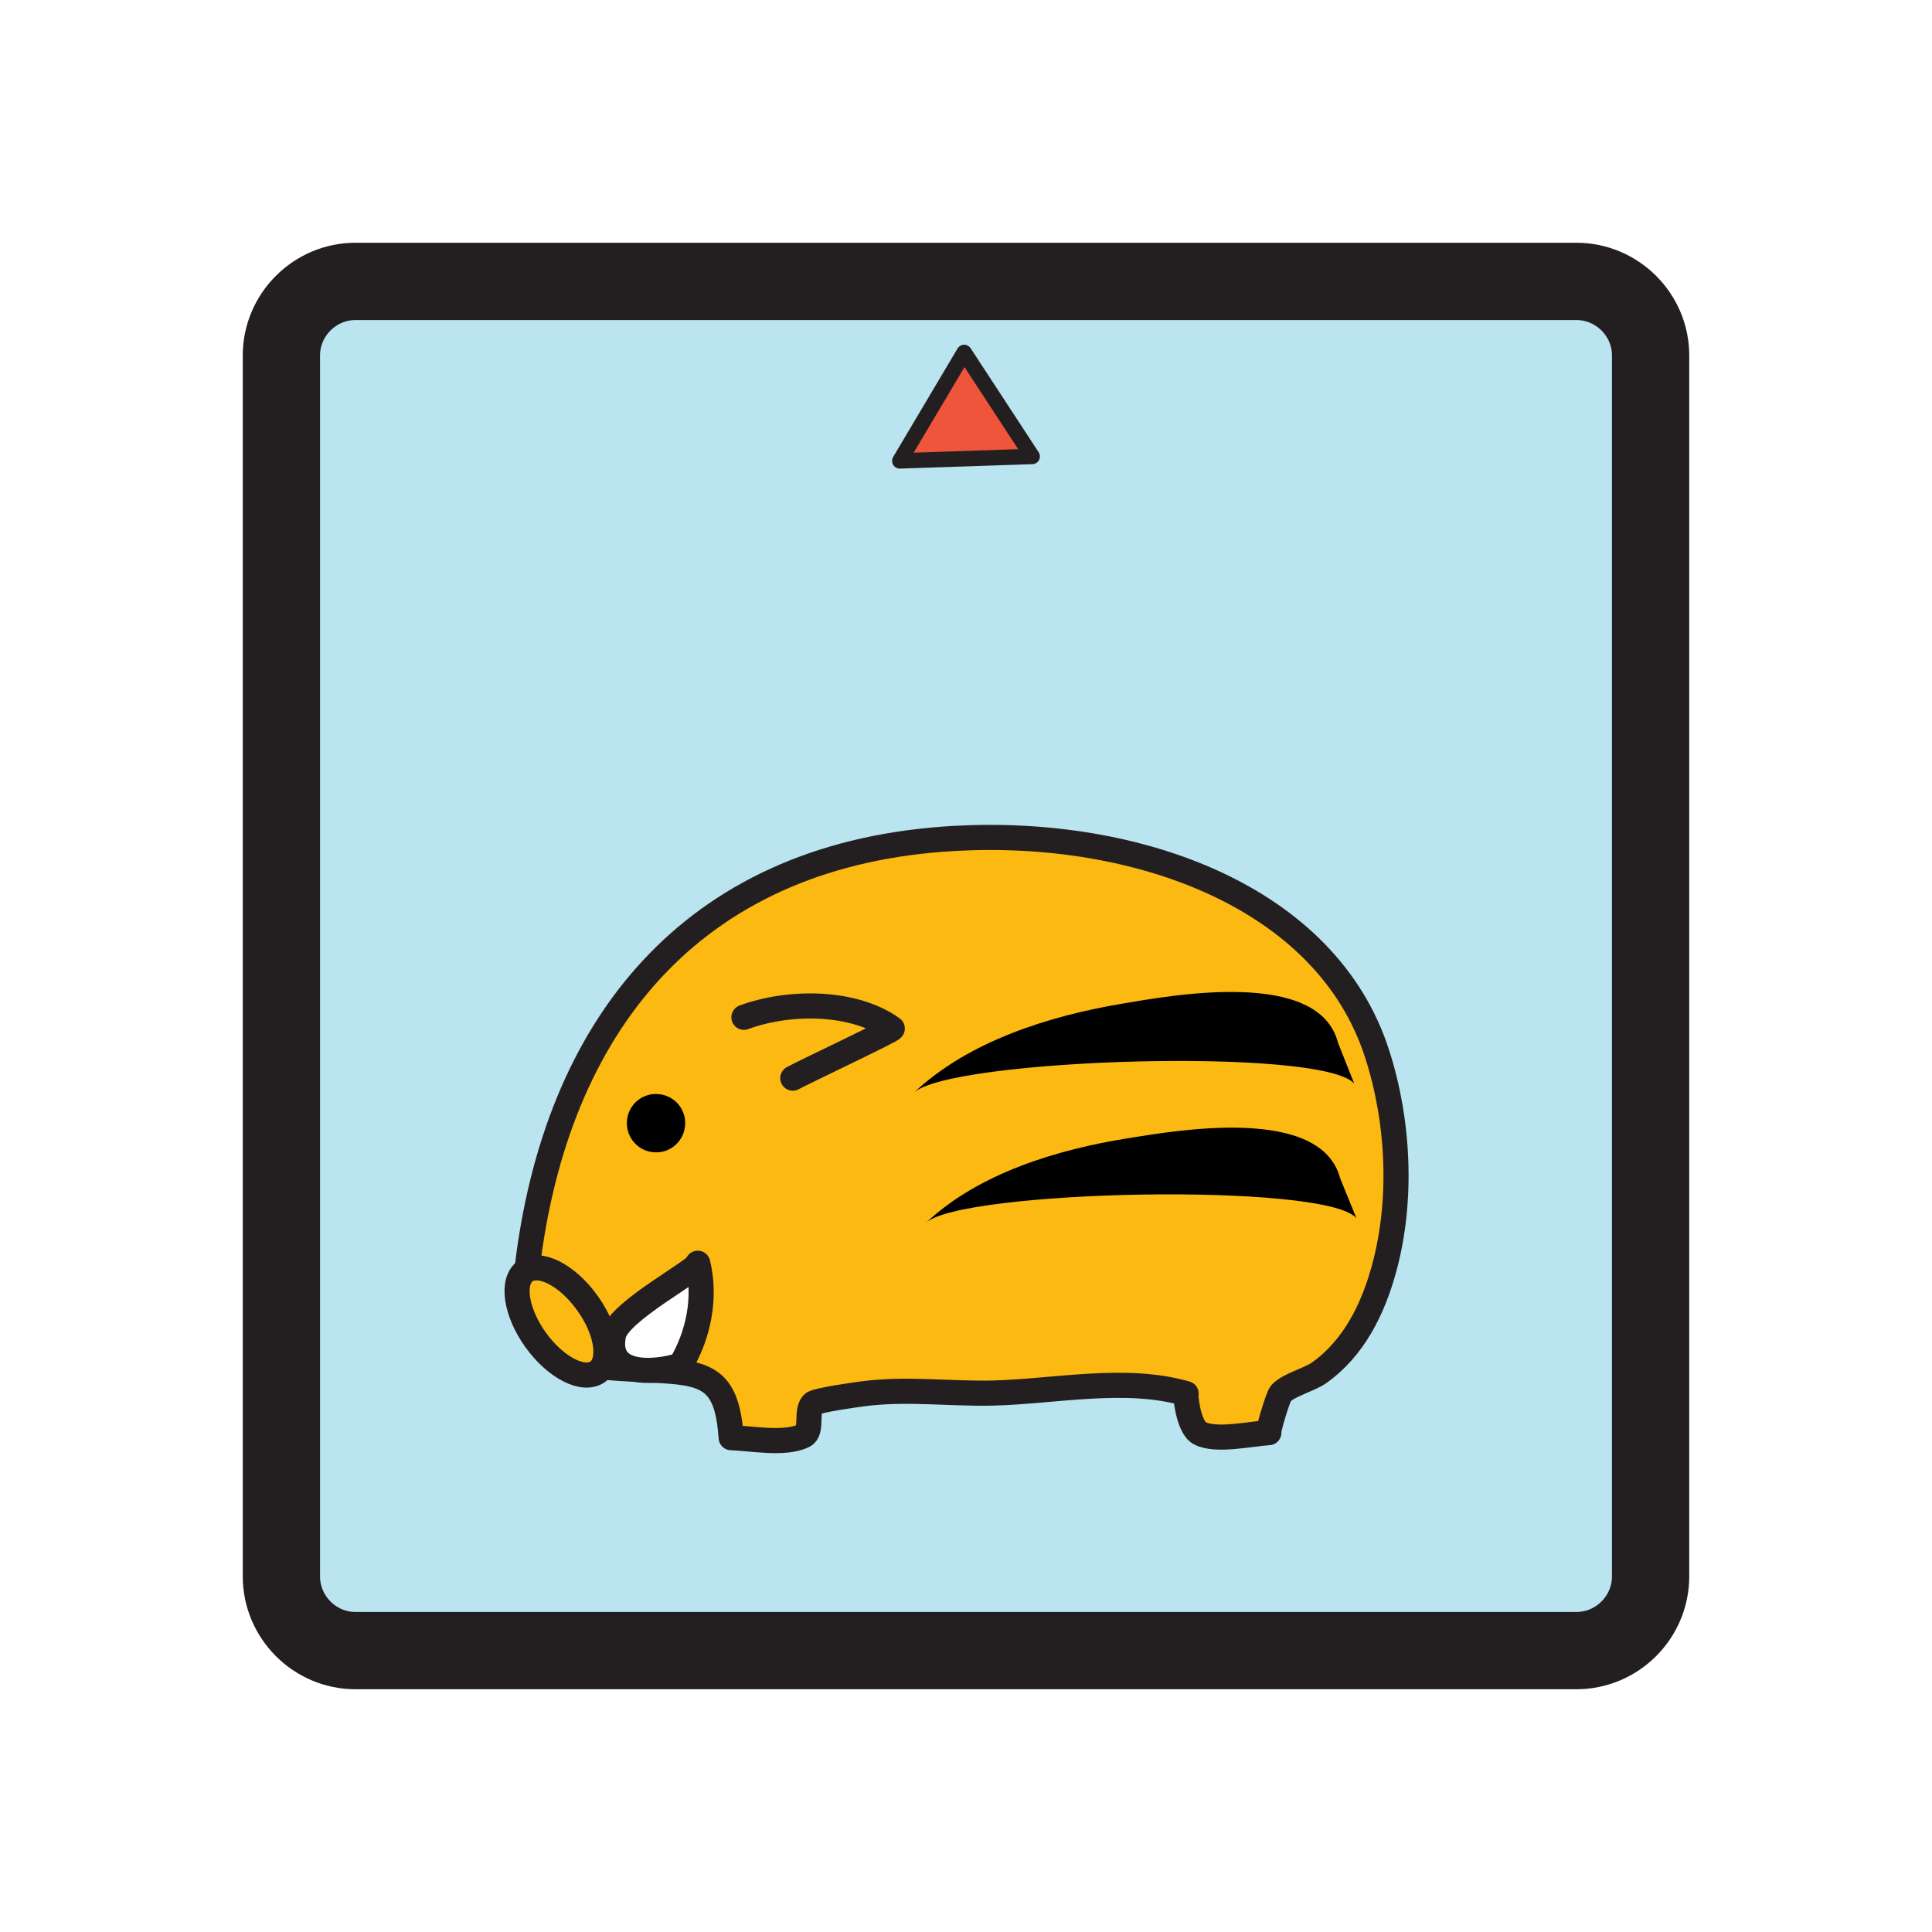
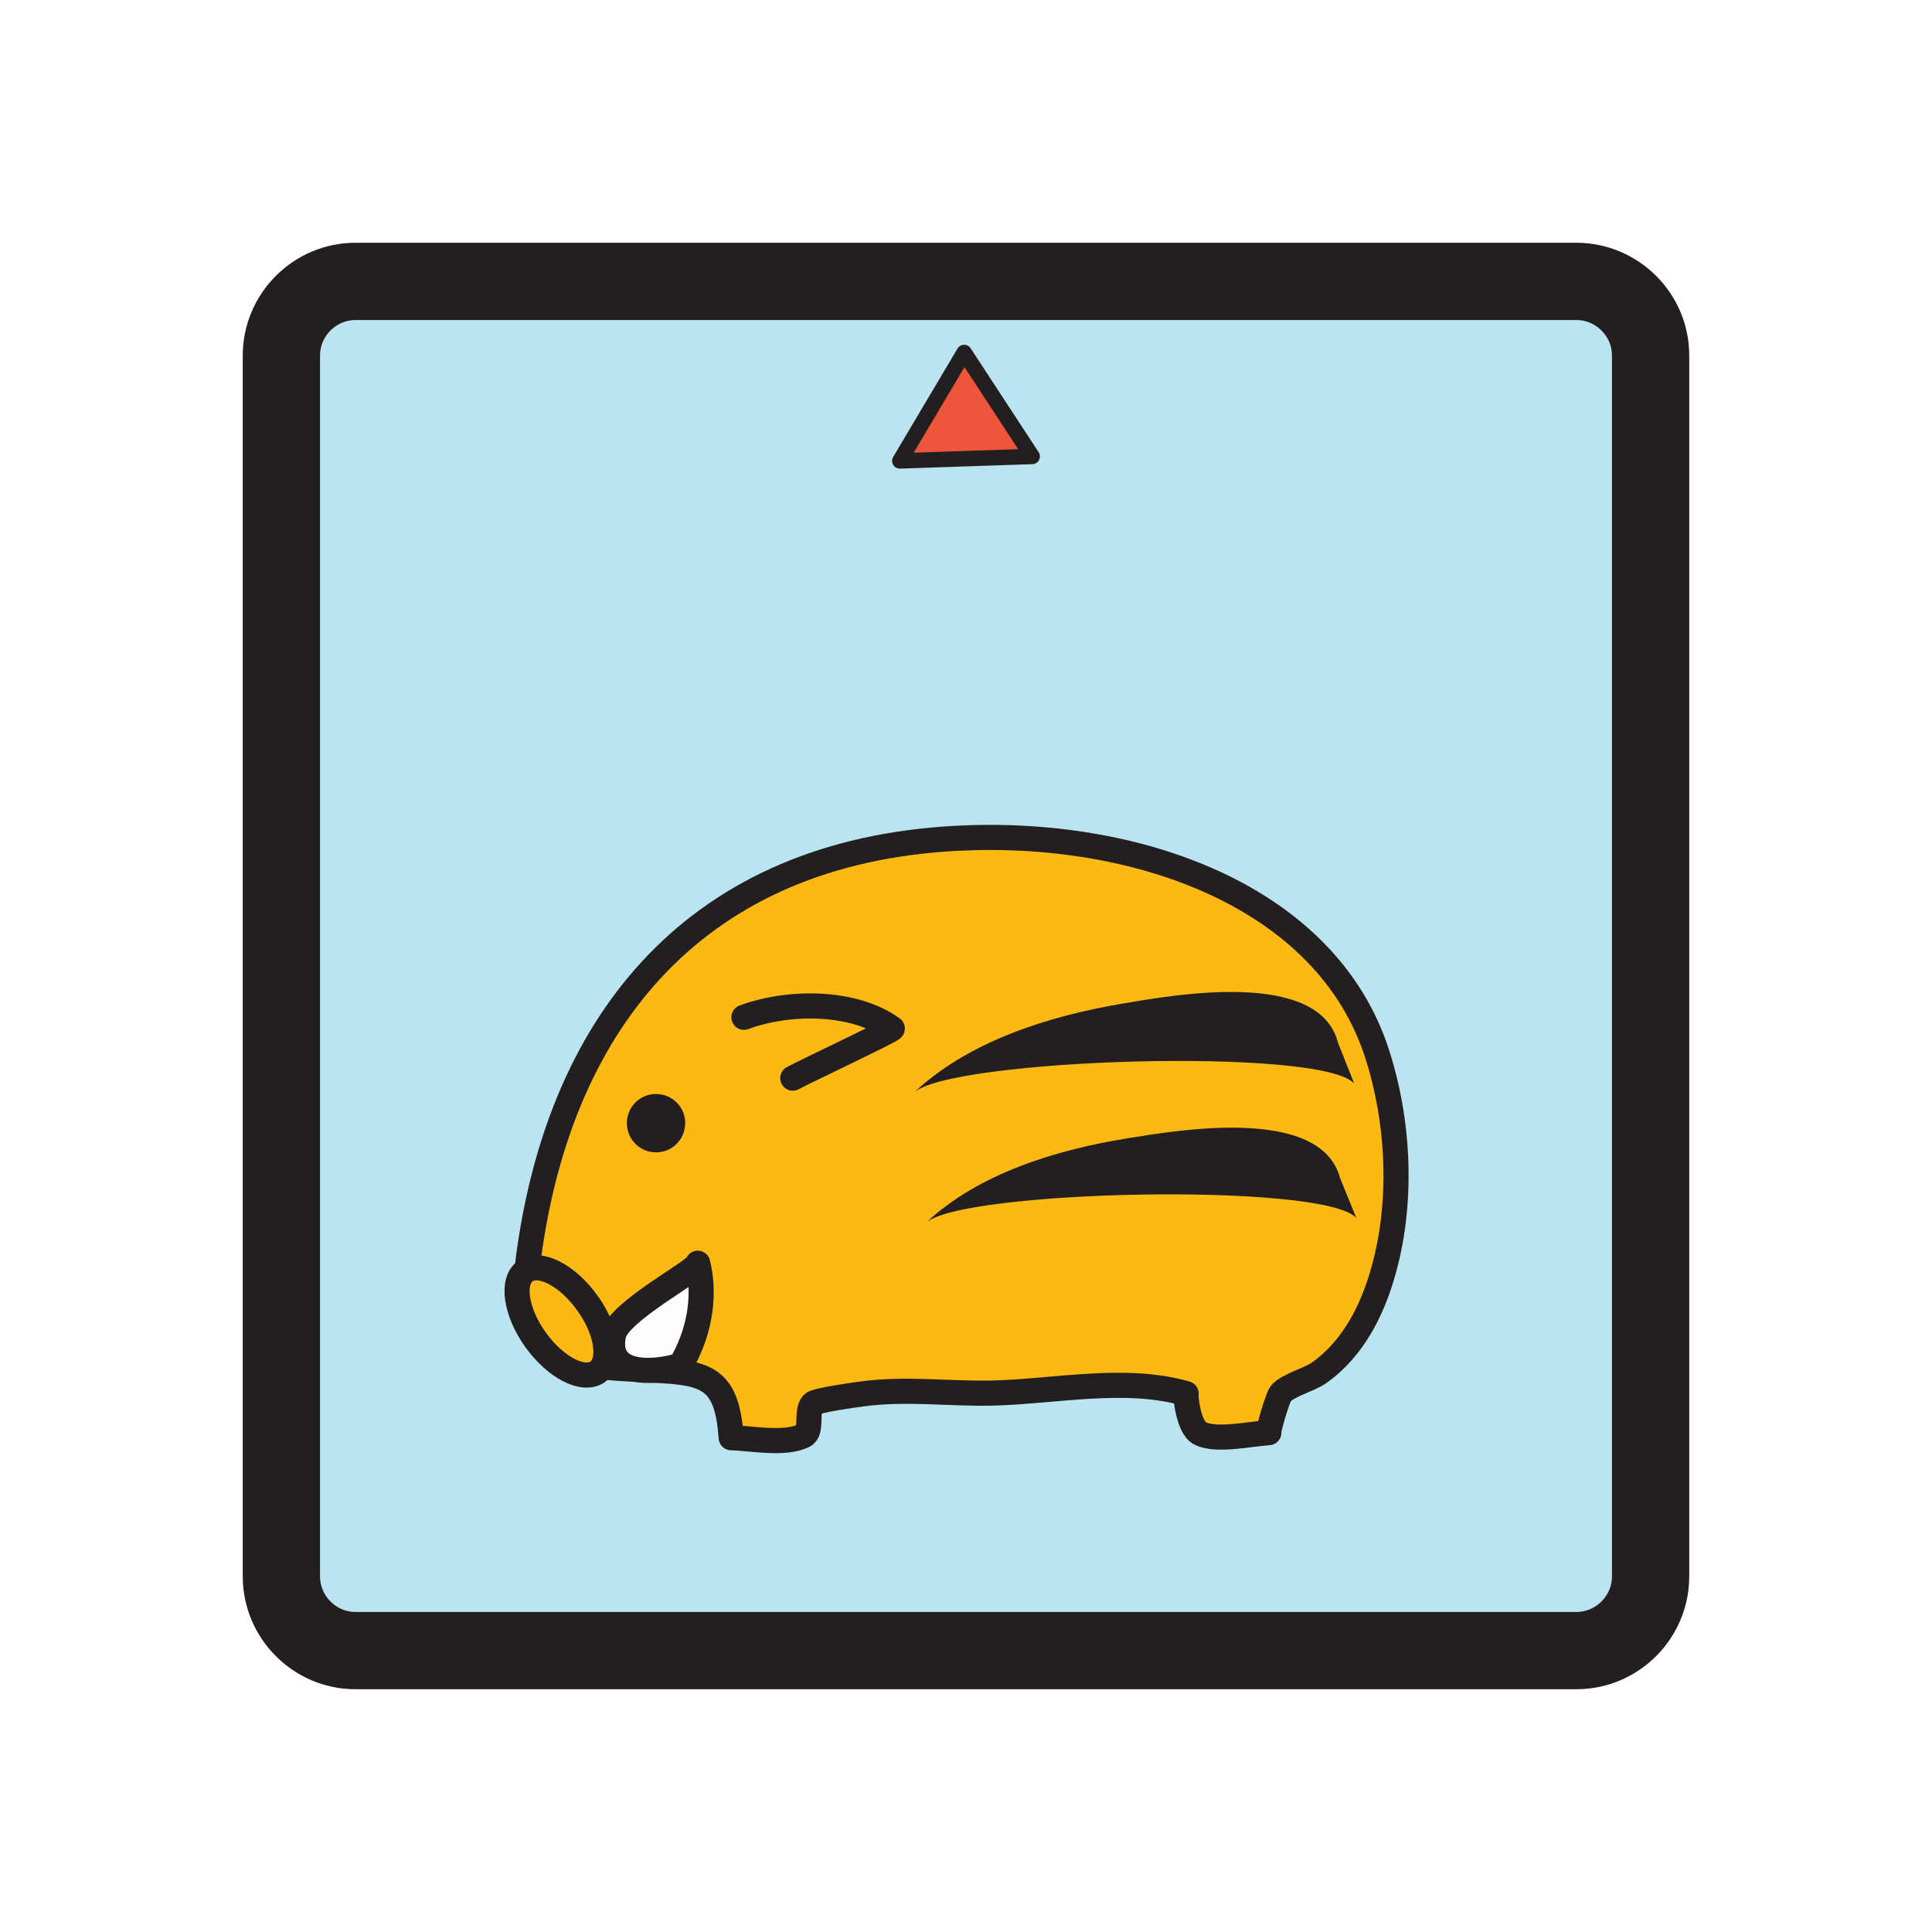
<svg xmlns="http://www.w3.org/2000/svg" width="100" height="100" viewBox="0 0 100 100">
  <path fill="#bae4ef" d="M85.435 81.595c0 2.11-1.73 3.84-3.84 3.84h-63.2c-2.1 0-3.83-1.73-3.83-3.84v-63.2c0-2.1 1.73-3.83 3.83-3.83h63.2c2.11 0 3.84 1.73 3.84 3.83z" />
  <path fill="none" stroke="#231f20" stroke-linecap="round" stroke-linejoin="round" stroke-width="4" d="M85.435 81.595c0 2.11-1.73 3.84-3.84 3.84h-63.2c-2.1 0-3.83-1.73-3.83-3.84v-63.2c0-2.1 1.73-3.83 3.83-3.83h63.2c2.11 0 3.84 1.73 3.84 3.83z" />
  <path fill="#ef553a" stroke="#231f20" stroke-linecap="round" stroke-linejoin="round" stroke-width=".8" d="m49.905 18.245-3.33 5.61 6.85-.23z" />
  <path fill="#fcb911" stroke="#231f20" stroke-linejoin="round" stroke-width="1.3" d="M49.425 43.395c9.44-.52 19.23 3.01 21.85 11.14 1.12 3.45 1.34 7.58.36 11.14-.57 2.09-1.57 4.12-3.37 5.39-.52.36-1.58.62-1.97 1.06-.17.21-.7 2.04-.62 2.03-.92.05-2.74.47-3.57.03-.61-.31-.77-2.06-.71-2.05-3.15-.91-6.78-.11-10.02-.03-2.26.05-4.45-.26-6.72.04-.32.04-2.42.33-2.59.51-.37.4 0 1.41-.46 1.65-.96.49-2.74.14-3.76.11-.2-2.89-1.11-3.33-3.58-3.47-4.16-.24-7.71.09-6.91-5.86 1.66-12.47 8.85-20.96 22.07-21.69z" />
  <path fill="#fcb911" stroke="#231f20" stroke-width="1.3" d="M30.395 67.435c1.04 1.44 1.28 3.03.54 3.57-.74.52-2.17-.21-3.21-1.65-1.03-1.44-1.27-3.03-.54-3.56.74-.53 2.18.2 3.21 1.64z" />
  <path fill="#fcb911" stroke="#231f20" stroke-linecap="round" stroke-width="1.3" d="M38.505 52.655c2.33-.86 5.68-.86 7.68.58.08.06-4.55 2.24-5.15 2.57" />
-   <path d="M35.455 58.305c-.09.83-.84 1.43-1.67 1.33-.83-.09-1.42-.84-1.33-1.67s.84-1.43 1.67-1.33c.83.09 1.43.84 1.33 1.67" class="0KY_svg__s33" />
+   <path fill="#231f20" d="M35.455 58.305c-.09.83-.84 1.43-1.67 1.33-.83-.09-1.42-.84-1.33-1.67s.84-1.43 1.67-1.33c.83.09 1.43.84 1.33 1.67" />
  <path fill="#fefefe" stroke="#231f20" stroke-linecap="round" stroke-linejoin="round" stroke-width="1.3" d="M36.115 65.385c.44 1.8.03 3.74-.89 5.28-1.44.44-3.9.58-3.47-1.57.24-1.22 4.44-3.4 4.36-3.71" />
-   <path d="M69.365 60.985c-.99-3.76-8.39-2.49-10.98-2.07-3.64.58-7.72 1.8-10.46 4.38 1.8-1.7 20.62-2.12 22.28-.25m-.95-9.07c-.98-3.85-8.56-2.47-11.2-2.02-3.74.63-7.92 1.93-10.75 4.6 1.87-1.76 21.1-2.38 22.79-.47" class="0KY_svg__s33" />
+   <path fill="#231f20" d="M69.365 60.985c-.99-3.76-8.39-2.49-10.98-2.07-3.64.58-7.72 1.8-10.46 4.38 1.8-1.7 20.62-2.12 22.28-.25m-.95-9.07c-.98-3.85-8.56-2.47-11.2-2.02-3.74.63-7.92 1.93-10.75 4.6 1.87-1.76 21.1-2.38 22.79-.47" />
</svg>
